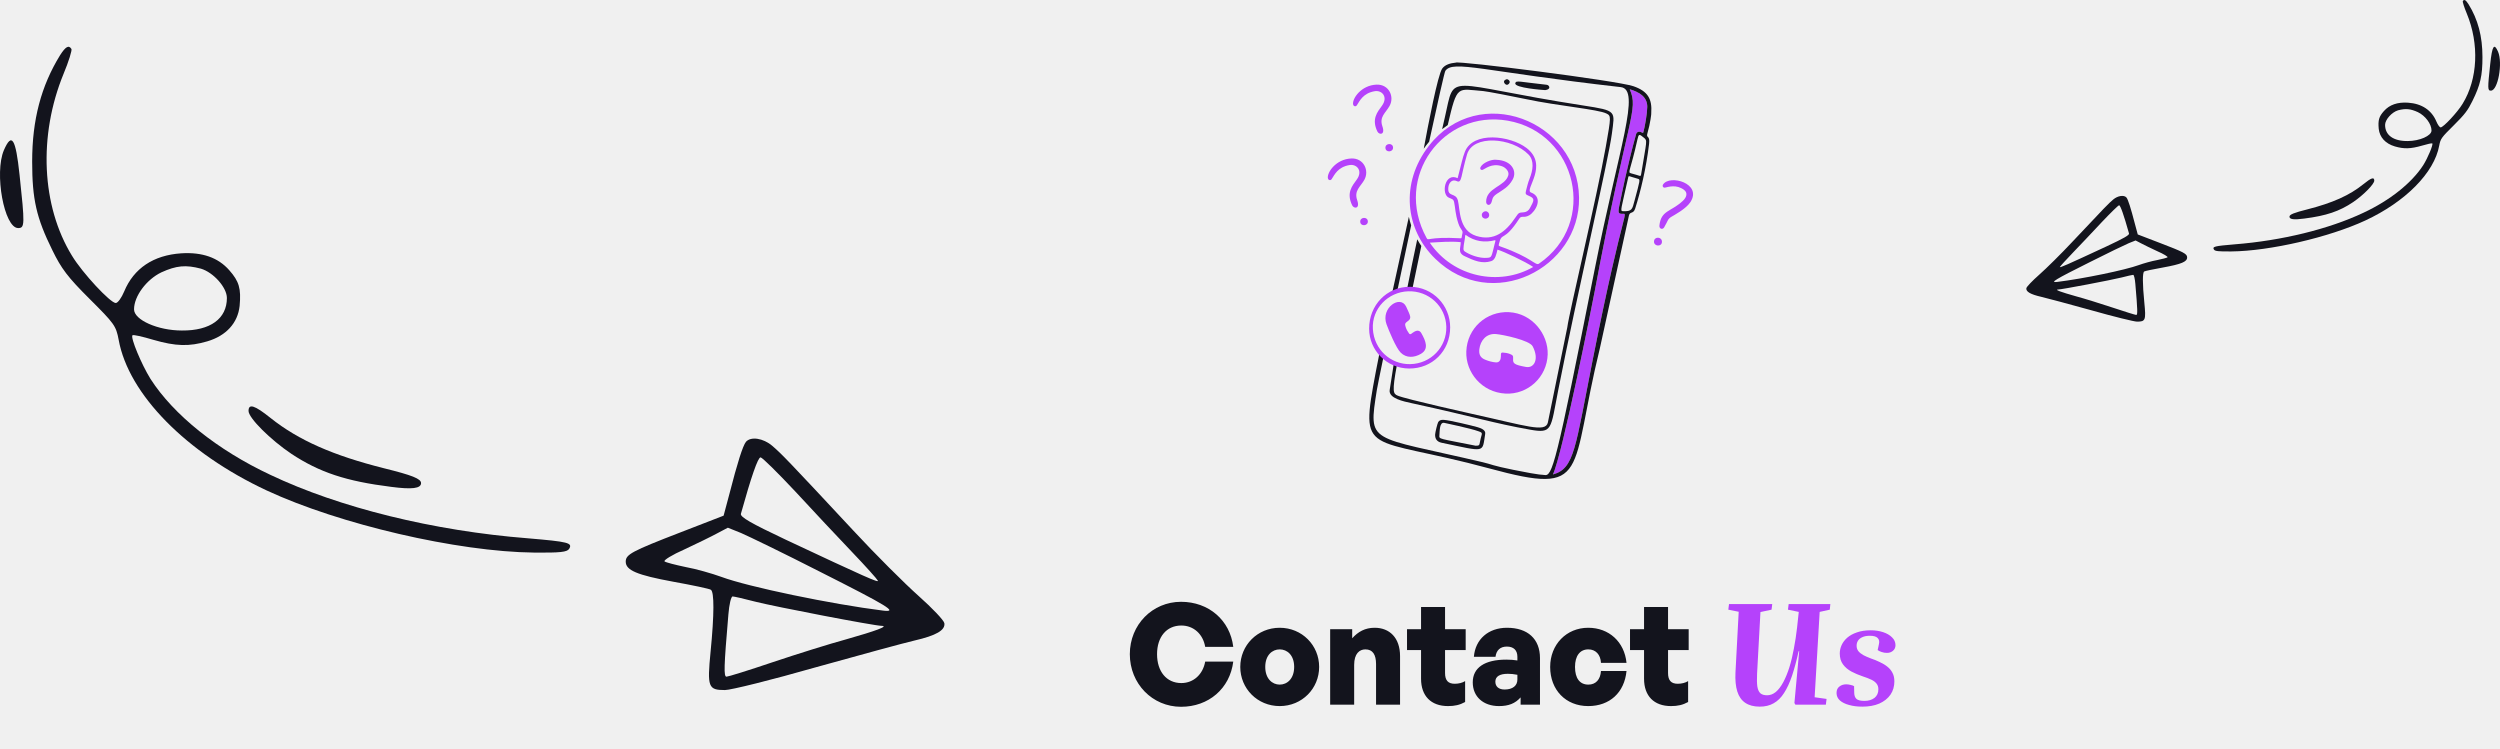
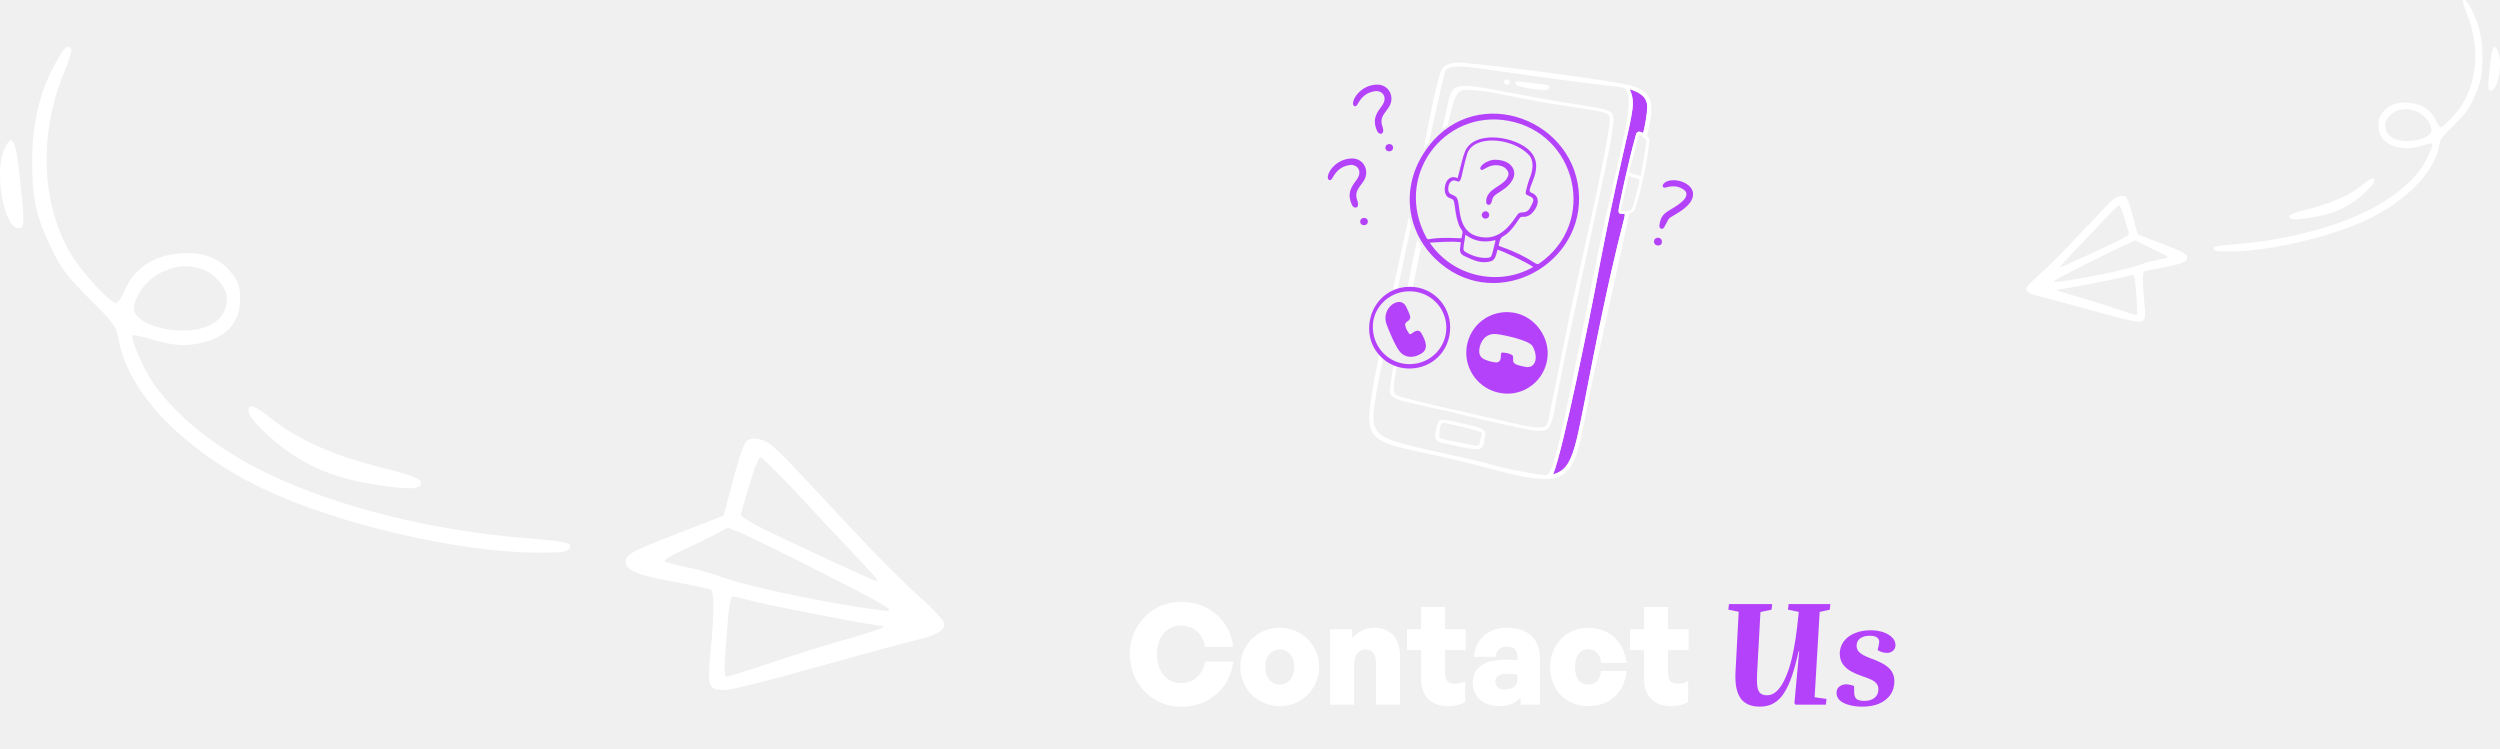
<svg xmlns="http://www.w3.org/2000/svg" width="855" height="256" viewBox="0 0 855 256" fill="none">
-   <path d="M403.919 241.72C394.127 241.72 386.399 233.848 386.399 223.72C386.399 213.64 394.127 205.816 403.919 205.816C413.375 205.816 420.671 212.104 421.775 221.224H412.175C411.455 216.904 408.239 213.928 404.015 213.928C398.927 213.928 395.711 217.864 395.711 223.72C395.711 229.624 398.927 233.608 404.015 233.608C408.191 233.608 411.407 230.632 412.175 226.264H421.775C420.623 235.48 413.375 241.72 403.919 241.72ZM437.661 241.48C430.029 241.48 424.173 235.48 424.173 228.088C424.173 220.696 430.029 214.696 437.661 214.696C445.293 214.696 451.149 220.696 451.149 228.088C451.149 235.48 445.293 241.48 437.661 241.48ZM437.661 234.136C440.205 234.136 442.605 232.12 442.605 228.088C442.605 224.056 440.205 222.088 437.661 222.088C435.117 222.088 432.717 224.056 432.717 228.088C432.717 232.12 435.117 234.136 437.661 234.136ZM463.123 227.416V241H454.915V215.176H462.451V218.296C464.467 216.04 466.867 214.696 470.131 214.696C475.219 214.696 478.819 218.104 478.819 224.392V241H470.611V227.128C470.611 223.864 469.459 222.088 466.963 222.088C464.947 222.088 463.123 223.528 463.123 227.416ZM501.071 232.936V240.088C499.247 241.096 497.519 241.48 495.215 241.48C489.407 241.48 485.999 238.024 485.999 232.12V222.328H481.199V215.176H485.999V207.592H494.207V215.176H501.263V222.328H494.207V230.2C494.207 232.696 495.263 233.848 497.519 233.848C498.863 233.848 500.159 233.512 501.071 232.936ZM520.05 241V238.504C518.226 240.568 515.97 241.48 512.658 241.48C507.282 241.48 503.682 238.264 503.682 233.368C503.682 228.328 507.762 225.592 515.154 225.592C516.546 225.592 517.842 225.688 518.946 225.88V224.632C518.946 222.376 517.65 221.128 515.346 221.128C513.09 221.128 511.746 222.376 511.458 224.632H504.066C504.546 218.632 509.01 214.696 515.394 214.696C522.498 214.696 526.674 218.536 526.674 225.064V241H520.05ZM511.41 233.128C511.41 234.808 512.562 235.816 514.578 235.816C517.314 235.816 518.946 234.52 518.946 232.408V230.776C517.698 230.536 516.738 230.44 515.682 230.44C512.898 230.44 511.41 231.352 511.41 233.128ZM543.166 241.48C535.486 241.48 530.158 235.96 530.158 228.088C530.158 220.408 535.726 214.696 543.166 214.696C550.27 214.696 555.55 219.496 556.27 226.696H547.534C547.39 223.864 545.71 222.088 543.214 222.088C540.334 222.088 538.654 224.296 538.654 228.088C538.654 231.976 540.286 234.136 543.214 234.136C545.758 234.136 547.342 232.408 547.534 229.48H556.27C555.55 236.872 550.51 241.48 543.166 241.48ZM577.336 232.936V240.088C575.512 241.096 573.784 241.48 571.48 241.48C565.672 241.48 562.264 238.024 562.264 232.12V222.328H557.464V215.176H562.264V207.592H570.472V215.176H577.528V222.328H570.472V230.2C570.472 232.696 571.528 233.848 573.784 233.848C575.128 233.848 576.424 233.512 577.336 232.936Z" fill="#13141D" />
+   <path d="M403.919 241.72C394.127 241.72 386.399 233.848 386.399 223.72C386.399 213.64 394.127 205.816 403.919 205.816C413.375 205.816 420.671 212.104 421.775 221.224H412.175C411.455 216.904 408.239 213.928 404.015 213.928C398.927 213.928 395.711 217.864 395.711 223.72C395.711 229.624 398.927 233.608 404.015 233.608C408.191 233.608 411.407 230.632 412.175 226.264H421.775C420.623 235.48 413.375 241.72 403.919 241.72ZM437.661 241.48C430.029 241.48 424.173 235.48 424.173 228.088C424.173 220.696 430.029 214.696 437.661 214.696C445.293 214.696 451.149 220.696 451.149 228.088C451.149 235.48 445.293 241.48 437.661 241.48ZM437.661 234.136C440.205 234.136 442.605 232.12 442.605 228.088C442.605 224.056 440.205 222.088 437.661 222.088C435.117 222.088 432.717 224.056 432.717 228.088C432.717 232.12 435.117 234.136 437.661 234.136ZM463.123 227.416V241H454.915V215.176H462.451V218.296C464.467 216.04 466.867 214.696 470.131 214.696C475.219 214.696 478.819 218.104 478.819 224.392V241H470.611V227.128C470.611 223.864 469.459 222.088 466.963 222.088C464.947 222.088 463.123 223.528 463.123 227.416ZM501.071 232.936V240.088C499.247 241.096 497.519 241.48 495.215 241.48C489.407 241.48 485.999 238.024 485.999 232.12V222.328H481.199V215.176H485.999V207.592H494.207V215.176H501.263V222.328H494.207V230.2C494.207 232.696 495.263 233.848 497.519 233.848C498.863 233.848 500.159 233.512 501.071 232.936ZM520.05 241V238.504C518.226 240.568 515.97 241.48 512.658 241.48C507.282 241.48 503.682 238.264 503.682 233.368C503.682 228.328 507.762 225.592 515.154 225.592C516.546 225.592 517.842 225.688 518.946 225.88V224.632C518.946 222.376 517.65 221.128 515.346 221.128C513.09 221.128 511.746 222.376 511.458 224.632H504.066C504.546 218.632 509.01 214.696 515.394 214.696C522.498 214.696 526.674 218.536 526.674 225.064V241H520.05ZM511.41 233.128C511.41 234.808 512.562 235.816 514.578 235.816C517.314 235.816 518.946 234.52 518.946 232.408V230.776C517.698 230.536 516.738 230.44 515.682 230.44C512.898 230.44 511.41 231.352 511.41 233.128ZM543.166 241.48C535.486 241.48 530.158 235.96 530.158 228.088C530.158 220.408 535.726 214.696 543.166 214.696C550.27 214.696 555.55 219.496 556.27 226.696H547.534C547.39 223.864 545.71 222.088 543.214 222.088C540.334 222.088 538.654 224.296 538.654 228.088C538.654 231.976 540.286 234.136 543.214 234.136C545.758 234.136 547.342 232.408 547.534 229.48H556.27C555.55 236.872 550.51 241.48 543.166 241.48ZM577.336 232.936V240.088C575.512 241.096 573.784 241.48 571.48 241.48C565.672 241.48 562.264 238.024 562.264 232.12V222.328H557.464V215.176H562.264V207.592H570.472V215.176H577.528V222.328H570.472V230.2C570.472 232.696 571.528 233.848 573.784 233.848C575.128 233.848 576.424 233.512 577.336 232.936Z" fill="#ffffff" />
  <path d="M620.603 238.456L624.683 239.032L624.443 241H614.027L613.691 240.424L615.323 222.712H615.131C614.427 225.912 613.675 228.712 612.875 231.112C612.075 233.48 611.163 235.448 610.139 237.016C609.147 238.584 607.963 239.752 606.587 240.52C605.243 241.288 603.659 241.672 601.835 241.672C599.819 241.672 598.171 241.24 596.891 240.376C595.611 239.512 594.699 238.216 594.155 236.488C593.611 234.76 593.403 232.584 593.531 229.96L594.635 209.224L591.083 208.504L591.323 206.584H606.107L605.867 208.504L602.075 209.32L600.923 230.344C600.827 232.264 600.859 233.768 601.019 234.856C601.211 235.944 601.579 236.712 602.123 237.16C602.667 237.576 603.403 237.784 604.331 237.784C605.419 237.784 606.427 237.4 607.355 236.632C608.283 235.832 609.131 234.712 609.899 233.272C610.667 231.832 611.355 230.152 611.963 228.232C612.571 226.28 613.083 224.152 613.499 221.848C613.947 219.544 614.315 217.128 614.603 214.6L615.179 209.272L611.483 208.504L611.723 206.584H625.979L625.787 208.504L622.331 209.272L620.603 238.456ZM637.649 239.704C639.025 239.704 640.161 239.368 641.057 238.696C641.953 237.992 642.401 237 642.401 235.72C642.401 234.952 642.193 234.312 641.777 233.8C641.393 233.288 640.801 232.84 640.001 232.456C639.201 232.072 638.209 231.688 637.025 231.304C635.681 230.856 634.401 230.312 633.185 229.672C632.001 229.032 631.041 228.216 630.305 227.224C629.569 226.232 629.201 224.984 629.201 223.48C629.201 222.52 629.409 221.576 629.825 220.648C630.241 219.72 630.881 218.872 631.745 218.104C632.641 217.336 633.745 216.728 635.057 216.28C636.401 215.8 637.985 215.56 639.809 215.56C641.313 215.56 642.705 215.768 643.985 216.184C645.265 216.6 646.289 217.192 647.057 217.96C647.857 218.728 648.257 219.624 648.257 220.648C648.257 221.448 647.969 222.088 647.393 222.568C646.849 223.048 646.161 223.288 645.329 223.288C644.721 223.288 644.129 223.192 643.553 223C642.977 222.808 642.513 222.584 642.161 222.328L642.593 220.312C642.817 219.416 642.673 218.712 642.161 218.2C641.681 217.688 640.785 217.432 639.473 217.432C638.449 217.432 637.601 217.592 636.929 217.912C636.257 218.2 635.761 218.6 635.441 219.112C635.121 219.592 634.961 220.168 634.961 220.84C634.961 221.544 635.153 222.152 635.537 222.664C635.953 223.176 636.529 223.64 637.265 224.056C638.001 224.44 638.833 224.808 639.761 225.16C640.913 225.544 641.969 225.976 642.929 226.456C643.921 226.904 644.785 227.432 645.521 228.04C646.257 228.616 646.833 229.32 647.249 230.152C647.665 230.952 647.873 231.912 647.873 233.032C647.873 234.76 647.425 236.28 646.529 237.592C645.633 238.872 644.369 239.88 642.737 240.616C641.105 241.32 639.169 241.672 636.929 241.672C635.233 241.672 633.713 241.48 632.369 241.096C631.057 240.744 630.017 240.232 629.249 239.56C628.481 238.856 628.097 238.008 628.097 237.016C628.097 236.024 628.417 235.288 629.057 234.808C629.697 234.296 630.481 234.04 631.409 234.04C631.889 234.04 632.369 234.104 632.849 234.232C633.361 234.328 633.777 234.472 634.097 234.664L634.145 237.016C634.177 237.944 634.449 238.632 634.961 239.08C635.473 239.496 636.369 239.704 637.649 239.704Z" fill="#B542FB" />
-   <path d="M491.869 144.351C492.24 143.746 492.84 143.529 493.748 143.589C495.877 143.73 503.331 145.524 505.381 146.114C506.596 146.464 508.143 147.106 507.939 148.355C506.858 154.977 508.347 154.608 493.058 151.427C491.207 151.042 490.761 149.828 490.817 148.563C490.849 147.841 491.597 144.795 491.869 144.35L491.869 144.351ZM506.715 148.776C506.976 147.883 506.45 147.798 505.602 147.482C503.071 146.537 494.031 144.638 493.931 144.618C492.308 144.295 492.396 147.31 492.27 148.862C492.155 150.272 491.978 149.885 504.666 152.435C506.476 152.404 505.688 152.285 506.715 148.776Z" fill="#13141D" />
-   <path d="M528.464 30.818C527.59 30.777 517.962 30.068 518.228 28.497C518.424 27.341 519.719 28.014 528.97 28.994C529.907 29.093 530.605 30.564 528.464 30.818Z" fill="#13141D" />
-   <path d="M515.364 27.09C515.802 27.104 516.318 27.587 516.331 27.998C516.346 28.472 515.8 29.031 515.343 29.01C514.886 28.988 514.342 28.395 514.359 27.959C514.389 27.221 515.381 27.107 515.364 27.09Z" fill="#13141D" />
+   <path d="M491.869 144.351C492.24 143.746 492.84 143.529 493.748 143.589C495.877 143.73 503.331 145.524 505.381 146.114C506.596 146.464 508.143 147.106 507.939 148.355C506.858 154.977 508.347 154.608 493.058 151.427C491.207 151.042 490.761 149.828 490.817 148.563C490.849 147.841 491.597 144.795 491.869 144.35L491.869 144.351ZM506.715 148.776C506.976 147.883 506.45 147.798 505.602 147.482C503.071 146.537 494.031 144.638 493.931 144.618C492.308 144.295 492.396 147.31 492.27 148.862C492.155 150.272 491.978 149.885 504.666 152.435C506.476 152.404 505.688 152.285 506.715 148.776Z" fill="#ffffff" />
+   <path d="M528.464 30.818C527.59 30.777 517.962 30.068 518.228 28.497C518.424 27.341 519.719 28.014 528.97 28.994C529.907 29.093 530.605 30.564 528.464 30.818Z" fill="#ffffff" />
+   <path d="M515.364 27.09C515.802 27.104 516.318 27.587 516.331 27.998C516.346 28.472 515.8 29.031 515.343 29.01C514.886 28.988 514.342 28.395 514.359 27.959C514.389 27.221 515.381 27.107 515.364 27.09Z" fill="#ffffff" />
  <path d="M563.366 36.547C563.344 38.846 562.56 43.362 561.989 45.378C561.743 45.548 561.515 45.296 561.251 45.18C560.503 44.852 559.762 45.133 559.55 45.89C556.594 56.473 554.329 67.879 554.334 67.858C553.264 72.725 553.274 72.982 554.489 73.118C557.259 73.429 555.601 68.357 544.788 122.655C538.687 153.293 538.516 160.211 531.1 162.266C534.364 155.36 544.597 103.838 545.445 99.313C556.711 39.234 560.51 37.756 557.366 30.526C560.644 31.489 563.398 33.133 563.366 36.547Z" fill="#B542FB" />
-   <path d="M541.484 36.081C493.239 28.6 497.814 24.198 494.109 40.276L493.21 44.17C493.83 43.68 494.469 43.214 495.127 42.773C498.391 28.699 498.329 30.454 507.299 31.152C508.514 31.246 517.756 33.019 521.985 33.92C532.687 36.202 546.624 37.396 549.407 38.826C550.991 39.64 551.036 39.724 549.187 50.177C546.162 67.27 536.628 107.046 536.02 111.926C535.981 112.238 529.435 144.207 529.365 144.516C528.556 148.043 521.899 145.608 503.526 141.57C503.503 141.566 480.703 136.485 478.023 135.316C476.512 134.657 475.995 134.245 477.763 124.7L476.699 124.223C476.215 127.216 475.738 130.268 475.27 133.386C474.843 136.227 479.945 137.267 482.767 137.882C504.813 142.684 510.762 144.739 523.327 146.955C530.98 148.305 530.268 146.905 532.892 133.545C539.417 100.323 550.136 54.489 551.256 45.774C552.27 37.88 553.179 37.894 541.484 36.081L541.484 36.081Z" fill="#13141D" />
-   <path d="M483.001 98.944L486.087 84.122C485.582 83.376 485.12 82.62 484.698 81.856C483.508 87.426 482.339 93.115 481.198 98.988L483.001 98.944Z" fill="#13141D" />
-   <path d="M477.879 99.444L482.616 77.076C482.298 76.106 482.038 75.128 481.832 74.147C480.088 81.999 478.058 91.208 476.157 100.01L477.879 99.444Z" fill="#13141D" />
-   <path d="M564.728 38.648C565.062 33.901 563.624 31.205 558.639 29.488C553.053 27.564 498.494 20.676 497.83 21.426C496.055 21.587 494.178 22.108 493.225 23.472C491.728 25.609 488.471 42.474 486.921 50.858C487.496 50.035 488.112 49.237 488.763 48.471C491.767 34.655 494.02 24.642 494.308 24.23C496.967 20.43 507.115 24.449 554.275 29.79C561.291 30.584 553.739 49.998 545.402 92.033C531.985 159.687 530.916 162.992 528.134 162.44C527.08 162.231 528.068 162.805 517.497 160.671C510.233 159.204 510.14 158.798 507.15 158.094C467.901 148.847 467.962 152.119 470.868 133.439C471.005 132.558 471.874 128.249 473.204 121.814L471.841 120.472C471.337 122.958 470.896 125.192 470.539 127.087C464.952 156.742 467.125 148.765 509.379 160.21C544.158 169.63 536.606 162.085 547.158 119.091C547.165 119.066 557.069 73.809 557.107 73.662C557.468 72.221 558.614 73.287 559.236 71.321C561.108 65.405 563.012 57.484 563.994 49.154C564.354 46.092 562.881 47.418 563.417 45.594C564.452 42.067 564.814 38.619 564.728 38.649V38.648ZM559.003 68.67C558.229 71.569 558.185 72.358 555.039 72.225C554.01 72.181 554.376 71.809 556.824 60.8C557.031 59.868 556.88 60.262 560.12 61.128C561.06 61.379 560.904 61.541 559.003 68.67ZM561.282 59.504C561.092 60.67 561.115 60.082 557.771 59.265C556.559 58.969 557.605 58.493 560.007 47.681C560.434 45.764 560.612 45.779 562.156 47.056C563.516 48.181 563.165 47.819 561.282 59.504ZM561.989 45.377C561.743 45.547 561.515 45.295 561.251 45.18C560.504 44.85 559.761 45.133 559.55 45.89C556.584 56.47 554.329 67.878 554.334 67.858C553.264 72.725 553.275 72.981 554.489 73.118C557.26 73.428 555.602 68.357 544.788 122.655C538.687 153.293 538.516 160.211 531.1 162.265C534.364 155.36 544.598 103.838 545.445 99.313C556.722 39.236 560.51 37.756 557.366 30.526C560.644 31.488 563.398 33.132 563.366 36.546C563.344 38.845 562.56 43.362 561.989 45.377Z" fill="#13141D" />
+   <path d="M541.484 36.081C493.239 28.6 497.814 24.198 494.109 40.276L493.21 44.17C493.83 43.68 494.469 43.214 495.127 42.773C498.391 28.699 498.329 30.454 507.299 31.152C508.514 31.246 517.756 33.019 521.985 33.92C532.687 36.202 546.624 37.396 549.407 38.826C550.991 39.64 551.036 39.724 549.187 50.177C546.162 67.27 536.628 107.046 536.02 111.926C535.981 112.238 529.435 144.207 529.365 144.516C528.556 148.043 521.899 145.608 503.526 141.57C503.503 141.566 480.703 136.485 478.023 135.316C476.512 134.657 475.995 134.245 477.763 124.7L476.699 124.223C476.215 127.216 475.738 130.268 475.27 133.386C474.843 136.227 479.945 137.267 482.767 137.882C504.813 142.684 510.762 144.739 523.327 146.955C530.98 148.305 530.268 146.905 532.892 133.545C539.417 100.323 550.136 54.489 551.256 45.774C552.27 37.88 553.179 37.894 541.484 36.081L541.484 36.081Z" fill="#ffffff" />
+   <path d="M483.001 98.944L486.087 84.122C485.582 83.376 485.12 82.62 484.698 81.856C483.508 87.426 482.339 93.115 481.198 98.988L483.001 98.944Z" fill="#ffffff" />
+   <path d="M477.879 99.444L482.616 77.076C482.298 76.106 482.038 75.128 481.832 74.147C480.088 81.999 478.058 91.208 476.157 100.01L477.879 99.444Z" fill="#ffffff" />
+   <path d="M564.728 38.648C565.062 33.901 563.624 31.205 558.639 29.488C553.053 27.564 498.494 20.676 497.83 21.426C496.055 21.587 494.178 22.108 493.225 23.472C491.728 25.609 488.471 42.474 486.921 50.858C487.496 50.035 488.112 49.237 488.763 48.471C491.767 34.655 494.02 24.642 494.308 24.23C496.967 20.43 507.115 24.449 554.275 29.79C561.291 30.584 553.739 49.998 545.402 92.033C531.985 159.687 530.916 162.992 528.134 162.44C527.08 162.231 528.068 162.805 517.497 160.671C510.233 159.204 510.14 158.798 507.15 158.094C467.901 148.847 467.962 152.119 470.868 133.439C471.005 132.558 471.874 128.249 473.204 121.814L471.841 120.472C471.337 122.958 470.896 125.192 470.539 127.087C464.952 156.742 467.125 148.765 509.379 160.21C544.158 169.63 536.606 162.085 547.158 119.091C547.165 119.066 557.069 73.809 557.107 73.662C557.468 72.221 558.614 73.287 559.236 71.321C561.108 65.405 563.012 57.484 563.994 49.154C564.354 46.092 562.881 47.418 563.417 45.594C564.452 42.067 564.814 38.619 564.728 38.649V38.648ZM559.003 68.67C558.229 71.569 558.185 72.358 555.039 72.225C554.01 72.181 554.376 71.809 556.824 60.8C557.031 59.868 556.88 60.262 560.12 61.128C561.06 61.379 560.904 61.541 559.003 68.67ZM561.282 59.504C561.092 60.67 561.115 60.082 557.771 59.265C556.559 58.969 557.605 58.493 560.007 47.681C560.434 45.764 560.612 45.779 562.156 47.056C563.516 48.181 563.165 47.819 561.282 59.504ZM561.989 45.377C561.743 45.547 561.515 45.295 561.251 45.18C560.504 44.85 559.761 45.133 559.55 45.89C556.584 56.47 554.329 67.878 554.334 67.858C553.264 72.725 553.275 72.981 554.489 73.118C557.26 73.428 555.602 68.357 544.788 122.655C538.687 153.293 538.516 160.211 531.1 162.265C534.364 155.36 544.598 103.838 545.445 99.313C556.722 39.236 560.51 37.756 557.366 30.526C560.644 31.488 563.398 33.132 563.366 36.546C563.344 38.845 562.56 43.362 561.989 45.377Z" fill="#ffffff" />
  <path d="M578.102 69.141C576.599 71.44 572.522 73.603 571.667 74.113C570.262 74.95 570.527 75.401 569.136 77.757C568.595 78.673 567.413 78.247 567.518 77.178C568.04 71.851 571.511 72.501 575.601 68.629C576.797 67.496 577.291 65.979 575.98 64.973C573.324 62.934 570.551 63.95 569.452 64.162C568.792 64.29 568.404 63.653 568.78 63.081C571.09 59.558 582.28 62.75 578.102 69.141Z" fill="#B542FB" />
  <path d="M568.385 82.701C568.368 84.504 565.589 84.327 565.668 82.567C565.748 80.808 568.402 80.891 568.385 82.701Z" fill="#B542FB" />
  <path d="M470.811 28.942C475.001 28.792 477.012 33.073 475.215 36.261C473.868 38.651 471.646 39.94 472.783 43.217C473.842 46.271 471.642 46.178 471.058 44.963C469 40.678 471.067 38.319 472.644 36.138C474.806 33.149 472.626 30.77 470.156 31.19C466.126 31.875 465.016 34.539 464.04 36.013C463.672 36.567 462.887 36.413 462.756 35.676C462.42 33.787 465.466 29.133 470.811 28.942Z" fill="#B542FB" />
  <path d="M476.424 50.533C476.408 52.099 473.849 52.249 473.812 50.533C473.777 48.907 476.442 48.769 476.424 50.533Z" fill="#B542FB" />
  <path d="M462.192 54.198C466.381 54.048 468.392 58.329 466.595 61.518C465.248 63.907 463.027 65.197 464.163 68.473C465.223 71.528 463.022 71.434 462.439 70.219C460.381 65.934 462.447 63.575 464.025 61.395C466.187 58.406 464.006 56.027 461.537 56.447C457.507 57.131 456.397 59.796 455.42 61.27C455.053 61.824 454.267 61.669 454.136 60.933C453.8 59.044 456.847 54.39 462.192 54.198Z" fill="#B542FB" />
  <path d="M467.804 75.79C467.788 77.355 465.229 77.505 465.192 75.79C465.156 74.163 467.822 74.025 467.804 75.79Z" fill="#B542FB" />
  <path d="M540.037 67.599C540.383 91.799 510.117 107.16 490.889 88.519C480.575 78.52 478.761 62.658 488.685 49.874C505.651 28.019 539.659 41.178 540.037 67.599ZM498.513 60.937C499.931 55.62 500.098 54.187 500.999 51.905C503.795 44.815 516.466 46.339 522.064 50.607C529.809 56.512 521.229 64.934 523.567 65.816C528.094 67.522 525.063 72.464 522.996 73.64C521.138 74.697 520.373 73.562 519.585 74.781C514.261 83.013 513.631 79.124 512.65 83.375C512.49 84.068 512.491 84.064 513.179 84.306C524.014 88.131 525.124 90.997 526.321 90.176C546.559 76.303 539.399 45.407 515.626 41.268C493.695 37.45 476.446 60.365 487.859 81.333C488.568 82.636 488.006 80.851 499.563 81.495C500.04 81.522 499.813 81.055 500.15 79.813C500.434 78.761 499.528 78.724 498.758 76.411C497.646 73.074 497.738 70.999 497.305 69.117C497.065 68.072 496.543 68.067 495.495 67.602C492.8 66.407 494.1 58.823 498.513 60.935L498.513 60.937ZM518.305 74.347C519.512 72.544 519.49 72.766 521.169 72.601C522.094 72.51 522.778 72.009 523.222 71.194C524.667 68.535 525.077 67.869 522.802 66.949C521.779 66.535 521.618 66.306 521.895 65.231C522.258 63.828 522.575 62.41 523.129 61.058C524.249 58.323 524.817 54.959 522.752 52.845C516.999 46.958 503.741 45.974 501.732 52.795C499.607 60.008 500.002 62.829 498.22 61.944C496.714 61.197 495.502 62.374 495.331 64.103C494.983 67.63 497.876 65.646 498.619 68.62C499.362 71.595 498.843 78.79 504.865 80.684C510.939 82.595 515.029 79.241 518.305 74.347ZM524.356 91.306C521.688 89.47 513.993 85.868 512.134 85.381C511.742 86.908 511.454 88.844 509.99 89.311C506.87 90.306 504.192 89.178 500.869 87.592C498.392 86.411 499.623 84.648 499.558 82.816C496.023 82.473 492.542 82.793 488.982 82.993C496.976 94.829 512.775 97.992 524.356 91.306ZM511.384 82.135C507.688 83.079 504.294 82.585 501.206 80.298C500.992 80.799 501.046 81.257 500.969 81.69C500.318 85.335 500.332 85.591 501.075 86.085C502.535 87.055 505.811 88.456 508.686 88.173C510.188 88.025 510.039 88.044 511.275 83.011C511.339 82.751 511.49 82.495 511.385 82.134L511.384 82.135Z" fill="#B542FB" />
  <path d="M511.69 54.642C517.117 54.842 518.88 58.584 517.349 61.38C515.898 64.031 513.957 64.917 511.899 66.301C510.099 67.513 510.5 68.356 509.99 69.404C509.453 70.507 508.268 70.15 508.262 69.009C508.236 64.146 514.82 63.803 515.851 59.914C516.193 58.624 514.929 57.3 513.67 56.858C510.147 55.62 507.778 57.894 507.033 58.096C506.454 58.253 506.078 57.761 506.292 57.275C507.001 55.663 510.082 54.438 511.69 54.642Z" fill="#B542FB" />
  <path d="M509.307 73.511C509.28 75.238 506.692 75.218 506.783 73.398C506.813 72.795 507.46 72.231 508.109 72.245C508.758 72.26 509.318 72.864 509.307 73.511Z" fill="#B542FB" />
  <path d="M516.068 106.759C508.421 106.379 501.786 112.162 501.477 120.191C501.201 127.353 506.771 134.199 514.905 134.609C522.5 134.992 529.056 129.026 529.308 121.221C529.531 114.323 524.039 107.155 516.068 106.759ZM521.883 125.498C517.798 124.754 517.381 124.293 517.486 122.726C517.556 121.677 517.402 121.463 516.385 121.057C515.597 120.742 514.781 120.624 513.94 120.575C513.235 120.534 513.31 121.099 513.3 121.919C513.285 123.033 512.817 124.029 511.616 123.941C510.3 123.846 509.031 123.485 507.826 122.972C506.221 122.29 505.721 121.127 505.943 119.364C506.3 116.524 508.274 113.953 511.66 114.249C514.051 114.458 523.085 116.373 524.157 118.41C526.496 122.86 524.666 126.004 521.883 125.497V125.498Z" fill="#B542FB" />
  <path d="M485.947 121.014C483.622 122.369 480.985 122.509 479.065 120.623C477.414 119.001 475.002 113.08 474.208 110.951C472.087 105.262 479.002 100.652 480.937 104.942C482.339 108.052 482.924 108.839 481.434 109.856C480.502 110.493 480.401 110.812 480.744 111.88C480.995 112.66 481.4 113.349 481.87 114.014C482.402 114.766 482.808 113.849 483.96 113.3C484.8 112.899 485.601 113.081 486.061 113.878C487.701 116.722 488.686 119.418 485.947 121.014Z" fill="#B542FB" />
  <path d="M482.28 98.083C474.234 98.007 468.225 104.411 468.243 112.417C468.259 119.761 474.17 125.999 481.955 126.036C489.788 126.074 495.956 120.052 495.957 111.97C495.957 104.414 490.042 98.156 482.28 98.083ZM482.283 124.534C475.578 124.661 469.941 119.539 469.523 112.541C469.102 105.483 474.781 99.869 481.568 99.623C488.618 99.367 494.445 104.751 494.637 111.747C494.824 118.596 489.435 124.399 482.283 124.534Z" fill="#B542FB" />
-   <path d="M20.527 18.914C14.085 29.402 11 40.885 11 55.26C11 68.19 12.452 74.519 17.896 85.549C20.98 91.878 23.158 94.772 30.598 102.186C39.127 110.685 39.671 111.408 40.579 116.2C43.936 134.825 63.715 154.897 91.207 167.736C116.068 179.309 156.444 188.713 182.665 188.984C191.648 189.074 193.916 188.803 194.642 187.718C195.912 185.638 194.37 185.277 180.579 184.101C148.278 181.57 116.068 173.613 92.478 162.402C74.331 153.903 59.36 141.878 51.467 129.581C48.382 124.609 44.571 115.477 45.297 114.663C45.569 114.392 48.745 115.115 52.374 116.2C60.177 118.46 64.713 118.551 70.883 116.742C77.325 114.844 81.317 110.504 81.953 104.627C82.497 98.659 81.771 96.218 78.414 92.421C74.603 88.081 69.159 86.182 61.992 86.634C52.465 87.267 45.751 91.788 42.484 99.654C41.577 101.824 40.306 103.632 39.581 103.632C37.766 103.632 28.148 93.325 24.61 87.448C14.176 70.45 13.087 46.4 21.706 25.333C23.521 20.993 24.701 17.105 24.428 16.744C23.521 15.297 22.432 15.93 20.527 18.914ZM68.706 91.878C72.97 93.144 77.597 98.298 77.597 101.914C77.597 108.967 71.972 113.126 62.173 113.035C54.007 113.035 45.841 109.419 45.841 105.802C45.841 101.282 50.106 95.585 55.187 93.144C60.358 90.793 63.534 90.522 68.706 91.878Z" fill="#13141D" />
-   <path d="M844.237 1.448C847.458 6.662 849 12.37 849 19.517C849 25.944 848.274 29.09 845.552 34.574C844.01 37.72 842.921 39.158 839.201 42.844C834.936 47.069 834.664 47.428 834.211 49.81C832.532 59.069 822.642 69.047 808.896 75.43C796.466 81.183 776.278 85.857 763.167 85.992C758.676 86.037 757.542 85.902 757.179 85.363C756.544 84.329 757.315 84.149 764.211 83.565C780.361 82.306 796.466 78.351 808.261 72.778C817.334 68.553 824.82 62.575 828.767 56.462C830.309 53.99 832.215 49.451 831.852 49.046C831.716 48.911 830.128 49.271 828.313 49.81C824.412 50.934 822.143 50.979 819.058 50.08C815.837 49.136 813.841 46.979 813.524 44.057C813.251 41.091 813.614 39.877 815.293 37.99C817.198 35.832 819.92 34.888 823.504 35.113C828.268 35.428 831.625 37.675 833.258 41.585C833.712 42.664 834.347 43.563 834.71 43.563C835.617 43.563 840.426 38.439 842.195 35.517C847.412 27.068 847.957 15.112 843.647 4.64C842.739 2.482 842.15 0.549 842.286 0.37C842.739 -0.349 843.284 -0.035 844.237 1.448ZM820.147 37.72C818.015 38.349 815.701 40.911 815.701 42.709C815.701 46.215 818.514 48.282 823.413 48.237C827.496 48.237 831.579 46.439 831.579 44.642C831.579 42.394 829.447 39.563 826.907 38.349C824.321 37.181 822.733 37.046 820.147 37.72Z" fill="#13141D" />
-   <path d="M1.335 51.357C-2.013 59.166 1.43 78 6.213 78C8.509 78 8.509 76.806 6.691 59.81C5.352 47.223 4.013 45.202 1.335 51.357Z" fill="#13141D" />
-   <path d="M854.333 17.679C856.007 21.583 854.285 31 851.893 31C850.746 31 850.746 30.403 851.654 21.905C852.324 15.612 852.993 14.601 854.333 17.679Z" fill="#13141D" />
-   <path d="M85 140.55C85 142.952 92.534 150.436 99.705 155.241C109.235 161.524 118.312 164.573 133.834 166.513C140.914 167.437 144 167.068 144 165.22C144 163.741 141.005 162.54 131.292 160.138C114.046 155.795 102.155 150.621 92.534 142.952C86.997 138.517 85 137.963 85 140.55Z" fill="#13141D" />
-   <path d="M812 61.775C812 62.976 808.297 66.718 804.772 69.12C800.088 72.262 795.626 73.786 787.997 74.757C784.517 75.219 783 75.034 783 74.11C783 73.371 784.472 72.77 789.246 71.569C797.723 69.398 803.568 66.811 808.297 62.976C811.018 60.758 812 60.481 812 61.775Z" fill="#13141D" />
-   <path d="M255.114 151.111C254.023 152.484 252.204 158.246 249.475 168.857L247.474 176.358L232.829 182.03C216.001 188.525 214 189.622 214 192.092C214 195.019 217.82 196.666 230.282 198.953C236.831 200.142 242.562 201.331 243.108 201.697C244.29 202.429 244.29 210.021 243.017 222.919C241.834 234.994 242.198 236 247.928 236C249.93 236 263.938 232.524 278.946 228.225C294.046 224.017 309.145 219.9 312.693 219.077C320.243 217.339 323.335 215.51 322.971 213.131C322.789 212.125 318.878 208.009 314.148 203.801C309.418 199.593 299.412 189.622 291.954 181.572C269.122 157.057 267.212 155.136 264.12 152.484C261.027 149.831 256.752 149.19 255.114 151.111ZM271.942 168.034C277.855 174.437 286.587 183.768 291.317 188.708C296.047 193.647 300.049 198.129 300.231 198.587C300.595 199.41 296.047 197.398 268.759 184.591C256.752 178.92 253.113 176.816 253.386 175.718C256.934 163.003 259.208 156.417 260.117 156.417C260.663 156.417 265.939 161.631 271.942 168.034ZM280.311 195.477C303.688 207.277 307.326 209.472 302.05 208.832C284.404 206.637 255.842 200.691 246.746 197.306C243.471 196.117 238.014 194.562 234.466 193.922C231.01 193.19 227.735 192.367 227.28 192.001C226.826 191.635 229.918 189.714 234.102 187.884C238.196 185.963 243.289 183.493 245.291 182.396L248.929 180.475L253.477 182.304C256.024 183.402 268.122 189.256 280.311 195.477ZM258.48 205.813C264.938 207.46 299.049 214.046 301.596 214.046C303.961 214.138 299.503 215.784 289.498 218.62C283.767 220.175 272.397 223.742 264.211 226.487C256.115 229.231 249.02 231.426 248.474 231.426C247.474 231.426 247.565 228.225 249.111 210.113C249.384 206.728 250.021 203.984 250.566 203.984C251.021 203.984 254.66 204.807 258.48 205.813Z" fill="#13141D" />
-   <path d="M727.254 67.556C727.805 68.242 728.723 71.123 730.1 76.429L731.11 80.179L738.499 83.015C746.99 86.262 748 86.811 748 88.046C748 89.51 746.072 90.333 739.784 91.476C736.48 92.071 733.588 92.665 733.313 92.849C732.716 93.214 732.716 97.011 733.359 103.46C733.955 109.497 733.772 110 730.88 110C729.87 110 722.802 108.262 715.229 106.112C707.61 104.008 699.991 101.95 698.201 101.539C694.391 100.67 692.831 99.755 693.014 98.566C693.106 98.062 695.08 96.004 697.467 93.9C699.853 91.796 704.902 86.811 708.666 82.786C720.186 70.529 721.15 69.568 722.71 68.242C724.271 66.915 726.428 66.595 727.254 67.556ZM718.763 76.017C715.78 79.219 711.374 83.884 708.987 86.354C706.6 88.824 704.581 91.065 704.489 91.293C704.305 91.705 706.6 90.699 720.37 84.296C726.428 81.46 728.264 80.408 728.126 79.859C726.336 73.502 725.189 70.209 724.73 70.209C724.454 70.209 721.792 72.816 718.763 76.017ZM714.54 89.738C702.745 95.638 700.909 96.736 703.571 96.416C712.475 95.318 726.887 92.345 731.477 90.653C733.129 90.058 735.883 89.281 737.673 88.961C739.417 88.595 741.069 88.183 741.299 88C741.528 87.817 739.968 86.857 737.857 85.942C735.791 84.982 733.221 83.747 732.211 83.198L730.375 82.237L728.08 83.152C726.795 83.701 720.691 86.628 714.54 89.738ZM725.556 94.907C722.297 95.73 705.086 99.023 703.8 99.023C702.607 99.069 704.856 99.892 709.905 101.31C712.796 102.087 718.534 103.871 722.664 105.243C726.749 106.615 730.329 107.713 730.605 107.713C731.11 107.713 731.064 106.112 730.283 97.056C730.146 95.364 729.824 93.992 729.549 93.992C729.32 93.992 727.484 94.403 725.556 94.907Z" fill="#13141D" />
+   <path d="M20.527 18.914C14.085 29.402 11 40.885 11 55.26C11 68.19 12.452 74.519 17.896 85.549C20.98 91.878 23.158 94.772 30.598 102.186C39.127 110.685 39.671 111.408 40.579 116.2C43.936 134.825 63.715 154.897 91.207 167.736C116.068 179.309 156.444 188.713 182.665 188.984C191.648 189.074 193.916 188.803 194.642 187.718C195.912 185.638 194.37 185.277 180.579 184.101C148.278 181.57 116.068 173.613 92.478 162.402C74.331 153.903 59.36 141.878 51.467 129.581C48.382 124.609 44.571 115.477 45.297 114.663C45.569 114.392 48.745 115.115 52.374 116.2C60.177 118.46 64.713 118.551 70.883 116.742C77.325 114.844 81.317 110.504 81.953 104.627C82.497 98.659 81.771 96.218 78.414 92.421C74.603 88.081 69.159 86.182 61.992 86.634C52.465 87.267 45.751 91.788 42.484 99.654C41.577 101.824 40.306 103.632 39.581 103.632C37.766 103.632 28.148 93.325 24.61 87.448C14.176 70.45 13.087 46.4 21.706 25.333C23.521 20.993 24.701 17.105 24.428 16.744C23.521 15.297 22.432 15.93 20.527 18.914ZM68.706 91.878C72.97 93.144 77.597 98.298 77.597 101.914C77.597 108.967 71.972 113.126 62.173 113.035C54.007 113.035 45.841 109.419 45.841 105.802C45.841 101.282 50.106 95.585 55.187 93.144C60.358 90.793 63.534 90.522 68.706 91.878Z" fill="#ffffff" />
+   <path d="M844.237 1.448C847.458 6.662 849 12.37 849 19.517C849 25.944 848.274 29.09 845.552 34.574C844.01 37.72 842.921 39.158 839.201 42.844C834.936 47.069 834.664 47.428 834.211 49.81C832.532 59.069 822.642 69.047 808.896 75.43C796.466 81.183 776.278 85.857 763.167 85.992C758.676 86.037 757.542 85.902 757.179 85.363C756.544 84.329 757.315 84.149 764.211 83.565C780.361 82.306 796.466 78.351 808.261 72.778C817.334 68.553 824.82 62.575 828.767 56.462C830.309 53.99 832.215 49.451 831.852 49.046C831.716 48.911 830.128 49.271 828.313 49.81C824.412 50.934 822.143 50.979 819.058 50.08C815.837 49.136 813.841 46.979 813.524 44.057C813.251 41.091 813.614 39.877 815.293 37.99C817.198 35.832 819.92 34.888 823.504 35.113C828.268 35.428 831.625 37.675 833.258 41.585C833.712 42.664 834.347 43.563 834.71 43.563C835.617 43.563 840.426 38.439 842.195 35.517C847.412 27.068 847.957 15.112 843.647 4.64C842.739 2.482 842.15 0.549 842.286 0.37C842.739 -0.349 843.284 -0.035 844.237 1.448ZM820.147 37.72C818.015 38.349 815.701 40.911 815.701 42.709C815.701 46.215 818.514 48.282 823.413 48.237C827.496 48.237 831.579 46.439 831.579 44.642C831.579 42.394 829.447 39.563 826.907 38.349C824.321 37.181 822.733 37.046 820.147 37.72Z" fill="#ffffff" />
+   <path d="M1.335 51.357C-2.013 59.166 1.43 78 6.213 78C8.509 78 8.509 76.806 6.691 59.81C5.352 47.223 4.013 45.202 1.335 51.357Z" fill="#ffffff" />
+   <path d="M854.333 17.679C856.007 21.583 854.285 31 851.893 31C850.746 31 850.746 30.403 851.654 21.905C852.324 15.612 852.993 14.601 854.333 17.679Z" fill="#ffffff" />
+   <path d="M85 140.55C85 142.952 92.534 150.436 99.705 155.241C109.235 161.524 118.312 164.573 133.834 166.513C140.914 167.437 144 167.068 144 165.22C144 163.741 141.005 162.54 131.292 160.138C114.046 155.795 102.155 150.621 92.534 142.952C86.997 138.517 85 137.963 85 140.55Z" fill="#ffffff" />
+   <path d="M812 61.775C812 62.976 808.297 66.718 804.772 69.12C800.088 72.262 795.626 73.786 787.997 74.757C784.517 75.219 783 75.034 783 74.11C783 73.371 784.472 72.77 789.246 71.569C797.723 69.398 803.568 66.811 808.297 62.976C811.018 60.758 812 60.481 812 61.775Z" fill="#ffffff" />
+   <path d="M255.114 151.111C254.023 152.484 252.204 158.246 249.475 168.857L247.474 176.358L232.829 182.03C216.001 188.525 214 189.622 214 192.092C214 195.019 217.82 196.666 230.282 198.953C236.831 200.142 242.562 201.331 243.108 201.697C244.29 202.429 244.29 210.021 243.017 222.919C241.834 234.994 242.198 236 247.928 236C249.93 236 263.938 232.524 278.946 228.225C294.046 224.017 309.145 219.9 312.693 219.077C320.243 217.339 323.335 215.51 322.971 213.131C322.789 212.125 318.878 208.009 314.148 203.801C309.418 199.593 299.412 189.622 291.954 181.572C269.122 157.057 267.212 155.136 264.12 152.484C261.027 149.831 256.752 149.19 255.114 151.111ZM271.942 168.034C277.855 174.437 286.587 183.768 291.317 188.708C296.047 193.647 300.049 198.129 300.231 198.587C300.595 199.41 296.047 197.398 268.759 184.591C256.752 178.92 253.113 176.816 253.386 175.718C256.934 163.003 259.208 156.417 260.117 156.417C260.663 156.417 265.939 161.631 271.942 168.034ZM280.311 195.477C303.688 207.277 307.326 209.472 302.05 208.832C284.404 206.637 255.842 200.691 246.746 197.306C243.471 196.117 238.014 194.562 234.466 193.922C231.01 193.19 227.735 192.367 227.28 192.001C226.826 191.635 229.918 189.714 234.102 187.884C238.196 185.963 243.289 183.493 245.291 182.396L248.929 180.475L253.477 182.304C256.024 183.402 268.122 189.256 280.311 195.477ZM258.48 205.813C264.938 207.46 299.049 214.046 301.596 214.046C303.961 214.138 299.503 215.784 289.498 218.62C283.767 220.175 272.397 223.742 264.211 226.487C256.115 229.231 249.02 231.426 248.474 231.426C247.474 231.426 247.565 228.225 249.111 210.113C249.384 206.728 250.021 203.984 250.566 203.984C251.021 203.984 254.66 204.807 258.48 205.813Z" fill="#ffffff" />
+   <path d="M727.254 67.556C727.805 68.242 728.723 71.123 730.1 76.429L731.11 80.179L738.499 83.015C746.99 86.262 748 86.811 748 88.046C748 89.51 746.072 90.333 739.784 91.476C736.48 92.071 733.588 92.665 733.313 92.849C732.716 93.214 732.716 97.011 733.359 103.46C733.955 109.497 733.772 110 730.88 110C729.87 110 722.802 108.262 715.229 106.112C707.61 104.008 699.991 101.95 698.201 101.539C694.391 100.67 692.831 99.755 693.014 98.566C693.106 98.062 695.08 96.004 697.467 93.9C699.853 91.796 704.902 86.811 708.666 82.786C720.186 70.529 721.15 69.568 722.71 68.242C724.271 66.915 726.428 66.595 727.254 67.556ZM718.763 76.017C715.78 79.219 711.374 83.884 708.987 86.354C706.6 88.824 704.581 91.065 704.489 91.293C704.305 91.705 706.6 90.699 720.37 84.296C726.428 81.46 728.264 80.408 728.126 79.859C726.336 73.502 725.189 70.209 724.73 70.209C724.454 70.209 721.792 72.816 718.763 76.017ZM714.54 89.738C702.745 95.638 700.909 96.736 703.571 96.416C712.475 95.318 726.887 92.345 731.477 90.653C733.129 90.058 735.883 89.281 737.673 88.961C739.417 88.595 741.069 88.183 741.299 88C741.528 87.817 739.968 86.857 737.857 85.942C735.791 84.982 733.221 83.747 732.211 83.198L730.375 82.237L728.08 83.152C726.795 83.701 720.691 86.628 714.54 89.738ZM725.556 94.907C722.297 95.73 705.086 99.023 703.8 99.023C702.607 99.069 704.856 99.892 709.905 101.31C712.796 102.087 718.534 103.871 722.664 105.243C726.749 106.615 730.329 107.713 730.605 107.713C731.11 107.713 731.064 106.112 730.283 97.056C730.146 95.364 729.824 93.992 729.549 93.992C729.32 93.992 727.484 94.403 725.556 94.907Z" fill="#ffffff" />
</svg>
